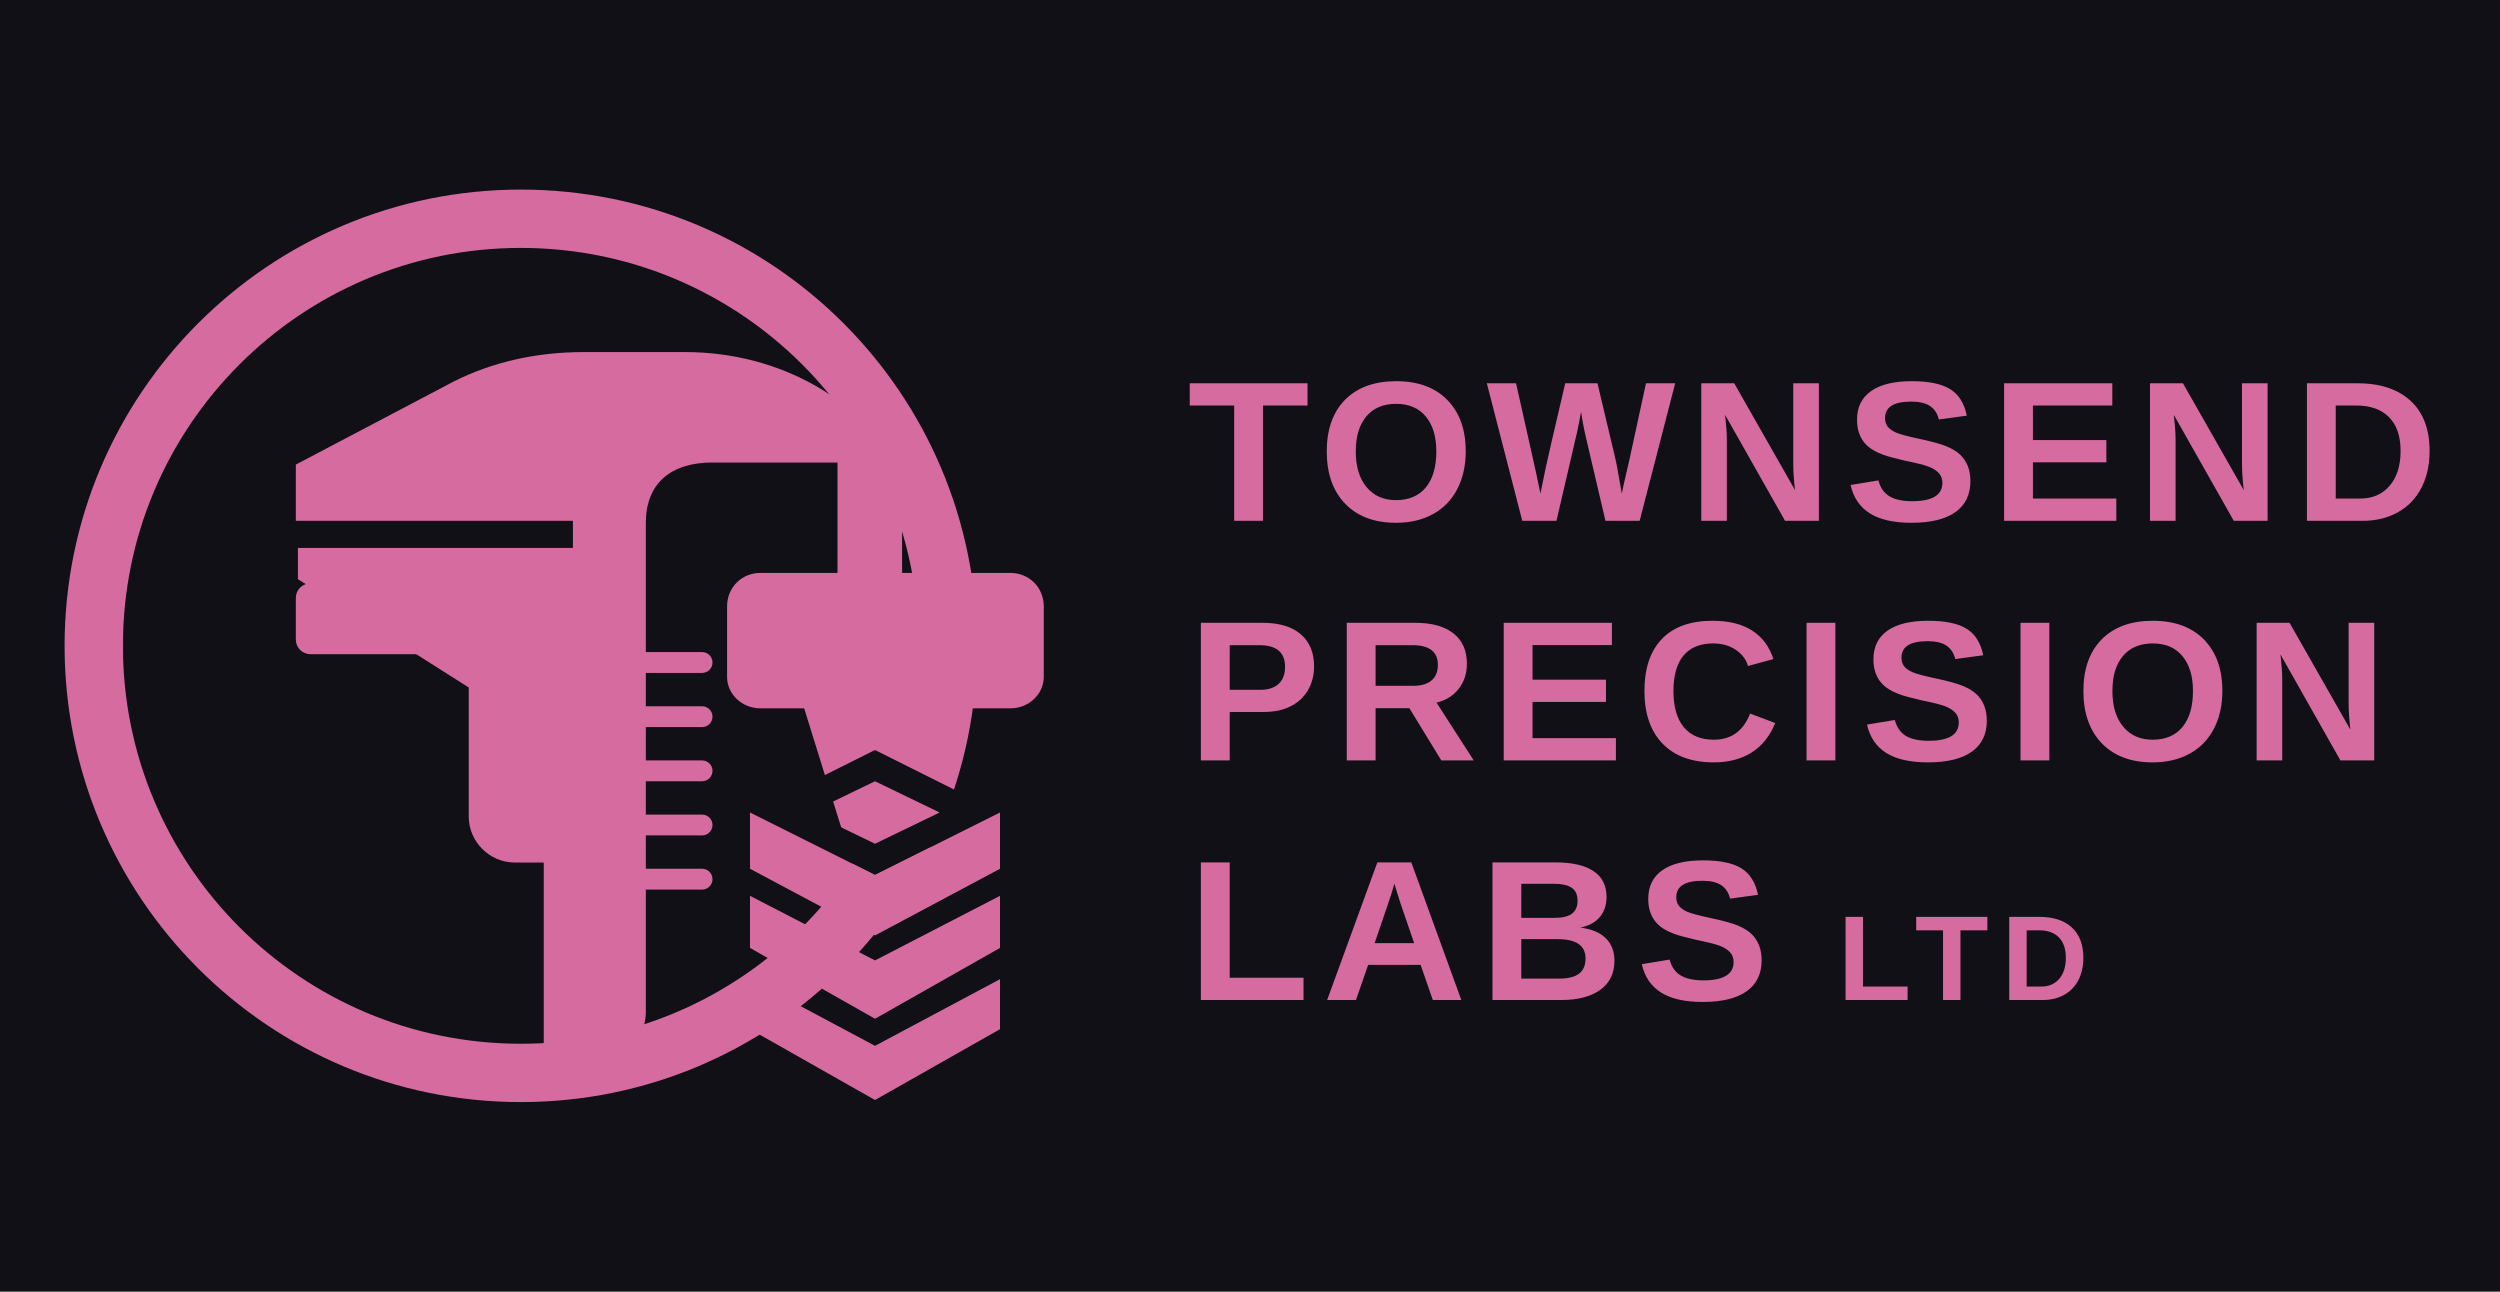
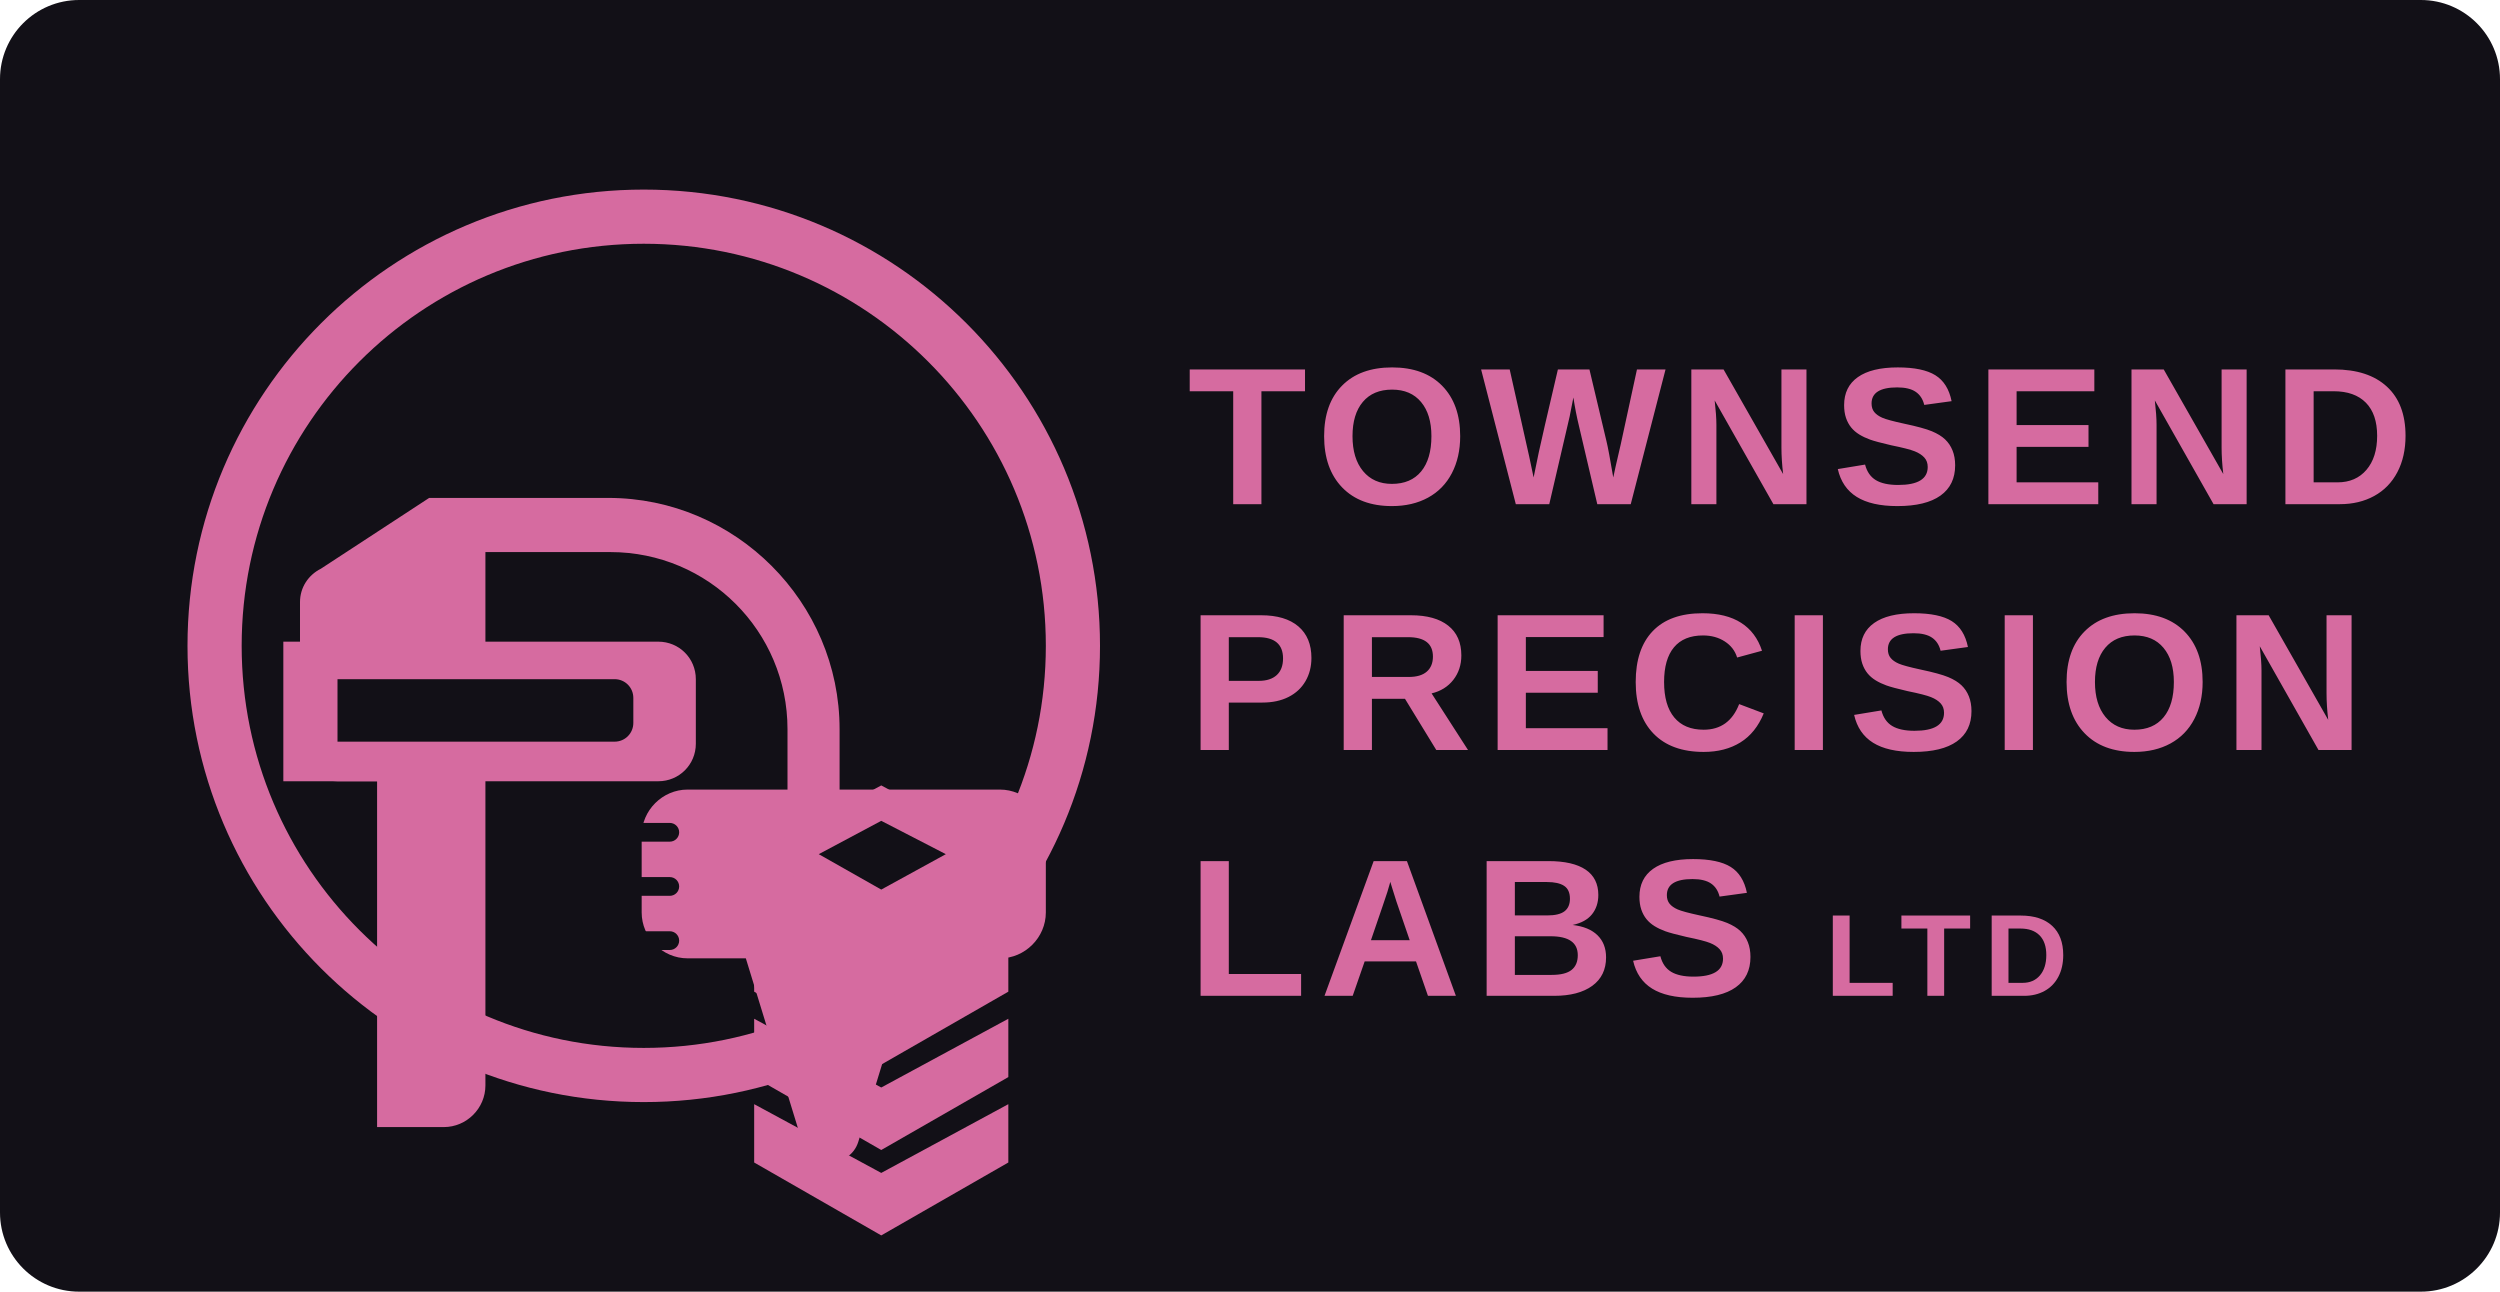
<svg xmlns="http://www.w3.org/2000/svg" viewBox="0 0 1200 620" role="img" aria-labelledby="title desc">
-   <rect width="1200" height="620" fill="#121017" />
-   <g fill="none" stroke="#d66ba0" stroke-linecap="round" stroke-linejoin="round">
-     <circle cx="250" cy="310" r="205" stroke-width="28" />
+   <defs>
+     <style>
+       .bg{fill:#121017}.pink{fill:#d66ba0}.pinkStroke{fill:none;stroke:#d66ba0;stroke-width:26;stroke-linecap:round;stroke-linejoin:round}.cut{fill:#121017}.word{fill:#d66ba0;font-family:Arial Narrow,Arial,Helvetica,sans-serif;font-weight:800;letter-spacing:6px}
+     </style>
+   </defs>
+   <rect class="bg" width="1200" height="620" rx="38" />
+   <g transform="translate(64 64)">
+     <circle class="pinkStroke" cx="245" cy="246" r="206" />
+     <path class="pink" d="M142 175h86c61 0 111 50 111 111v29h77c12 0 22 10 22 22v37c0 12-10 22-22 22h-41l-27 88c-4 13-23 13-27 0l-27-88h-28c-12 0-22-10-22-22v-37c0-12 10-22 22-22h48v-29c0-47-38-85-85-85h-60v256c0 11-9 20-20 20h-32V311h-19c-10 0-18-8-18-18v-68c0-7 4-13 10-16z" />
+     <path class="pink" d="M72 244h180c10 0 18 8 18 18v31c0 10-8 18-18 18H72z" />
+     <path class="cut" d="M98 262h133c5 0 9 4 9 9v12c0 5-4 9-9 9H98z" />
+     <g class="cut">
+       <rect x="195" y="331" width="67" height="9" rx="4.5" />
+       <rect x="195" y="357" width="67" height="9" rx="4.5" />
+       <rect x="195" y="383" width="67" height="9" rx="4.5" />
+       <rect x="195" y="409" width="67" height="9" rx="4.5" />
+     </g>
+     <g transform="translate(298 304)">
+       <path class="pink" d="M0 42 61 9l61 33-61 34z" />
+       <path class="cut" d="M31 42 61 26l31 16-31 17z" />
+       <path class="pink" d="M0 80 61 113l61-33v28l-61 35-61-35z" />
+       <path class="pink" d="M0 121 61 154l61-33v28l-61 35-61-35z" />
+       <path class="pink" d="M0 162 61 195l61-33v28l-61 35-61-35z" />
+     </g>
  </g>
-   <g fill="#d66ba0">
-     <path d="M142 250 L142 223 L218 183 C236 174 257 169 280 169 L329 169 C374 169 415 192 433 228 L433 275 L485 275 C494 275 501 282 501 291 L501 325 C501 333 494 340 485 340 L459 340 L437 414 C433 428 413 428 409 414 L386 340 L365 340 C356 340 349 333 349 325 L349 291 C349 282 356 275 365 275 L402 275 L402 222 L342 222 C322 222 310 232 310 251 L310 486 C310 498 300 508 288 508 L261 508 L261 414 L247 414 C235 414 225 404 225 392 L225 330 L143 278 L143 263 L275 263 L275 250 Z" />
-     <rect x="142" y="280" width="112" height="34" rx="7" />
-     <rect x="272" y="313" width="70" height="10" rx="5" />
-     <rect x="272" y="339" width="70" height="10" rx="5" />
-     <rect x="272" y="365" width="70" height="10" rx="5" />
-     <rect x="272" y="391" width="70" height="10" rx="5" />
-     <rect x="272" y="417" width="70" height="10" rx="5" />
-     <path d="M360 390 L420 360 L480 390 L420 420 Z M389 390 L420 405 L451 390 L420 375 Z" fill="#121017" />
-     <path d="M360 390 L420 420 L480 390 L480 417 L420 449 L360 417 Z" />
-     <path d="M360 430 L420 461 L480 430 L480 455 L420 489 L360 455 Z" />
-     <path d="M360 470 L420 502 L480 470 L480 494 L420 528 L360 494 Z" />
-   </g>
-   <g fill="#d66ba0" font-family="Arial Narrow, Arial, Helvetica, sans-serif" font-weight="800" letter-spacing="6">
-     <text x="570" y="250" font-size="96">TOWNSEND</text>
-     <text x="570" y="365" font-size="96">PRECISION</text>
-     <text x="570" y="480" font-size="96">LABS <tspan font-size="58">LTD</tspan>
+   <g class="word">
+     <text x="570" y="242" font-size="94">TOWNSEND</text>
+     <text x="570" y="360" font-size="94">PRECISION</text>
+     <text x="570" y="478" font-size="94">LABS <tspan font-size="56">LTD</tspan>
    </text>
  </g>
</svg>
